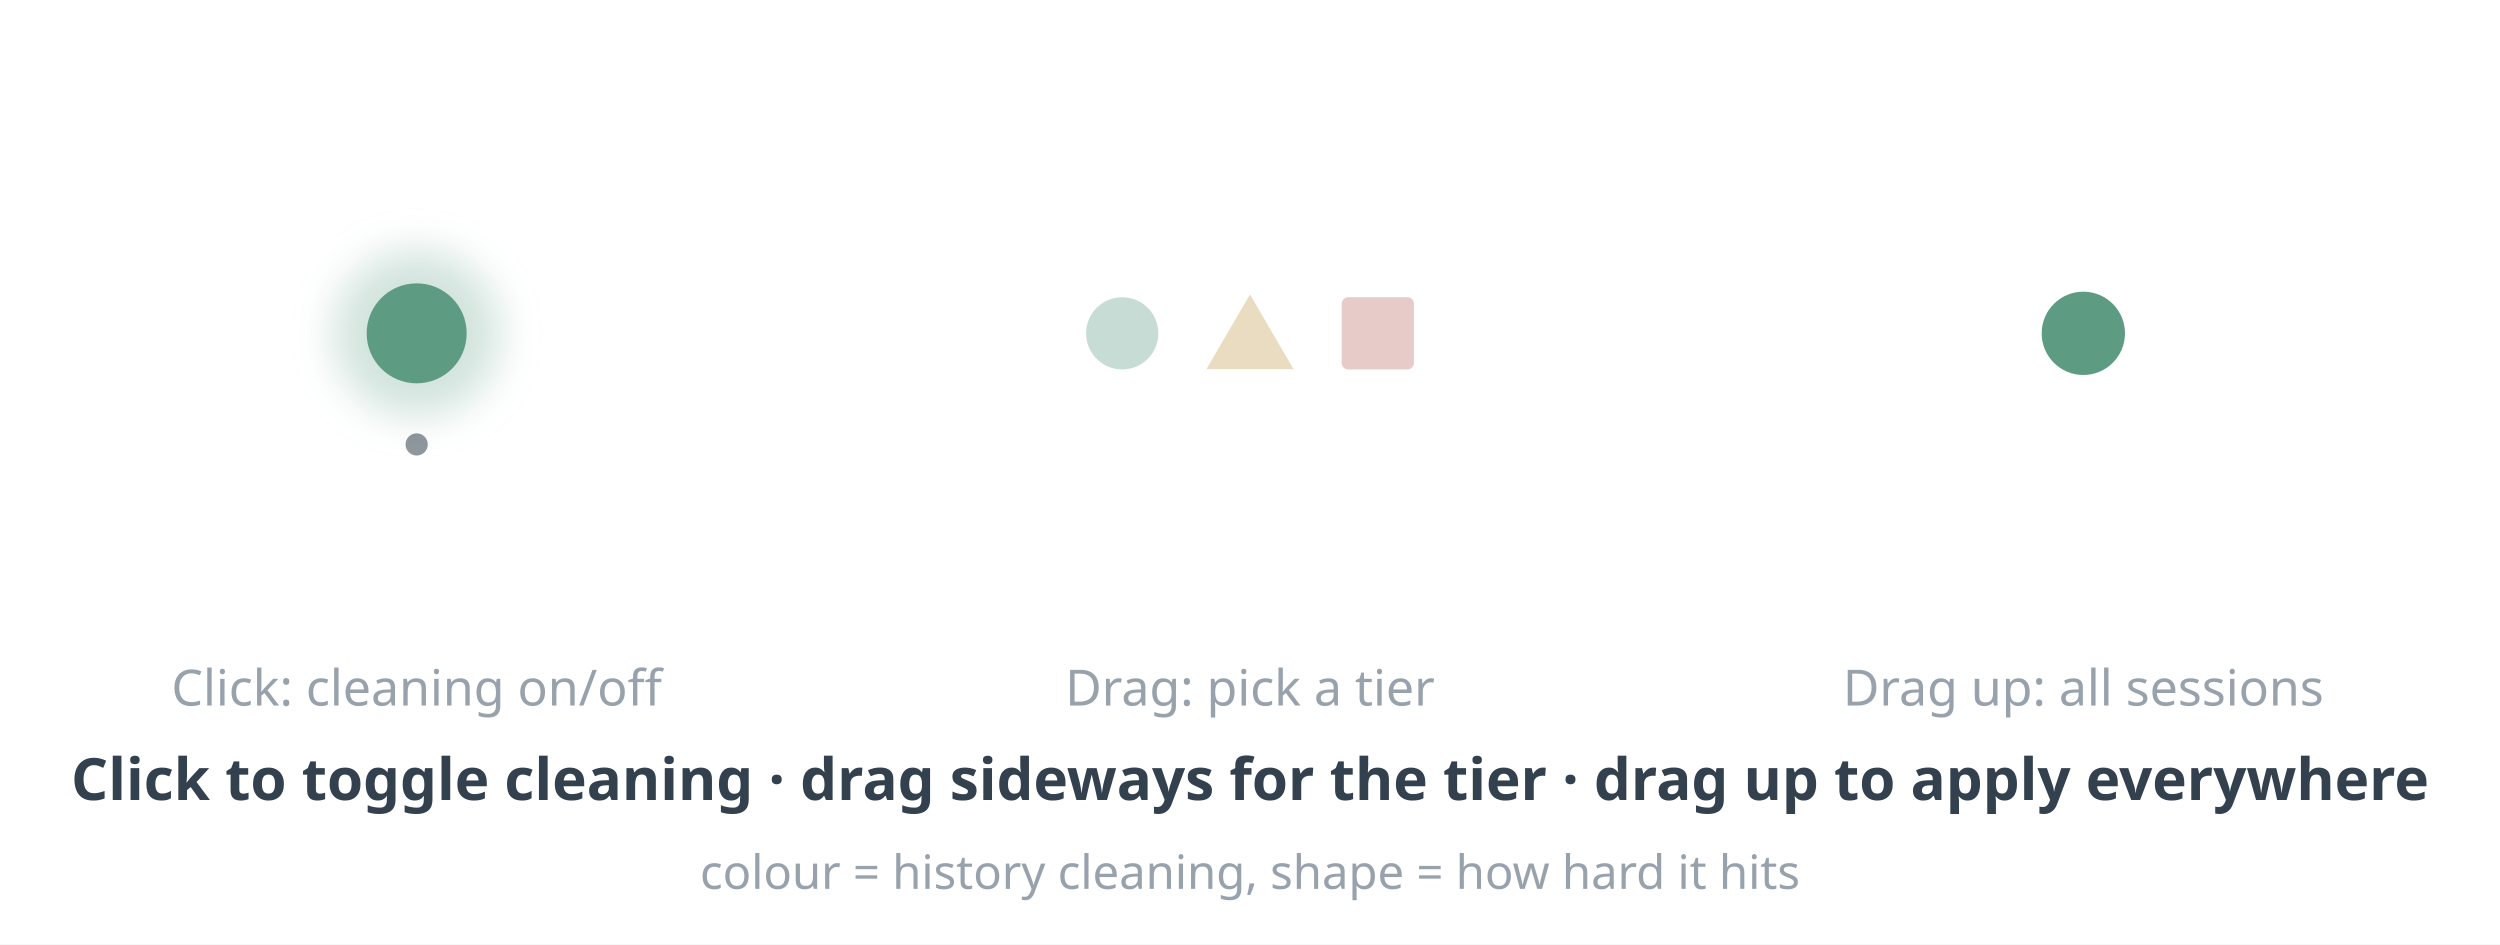
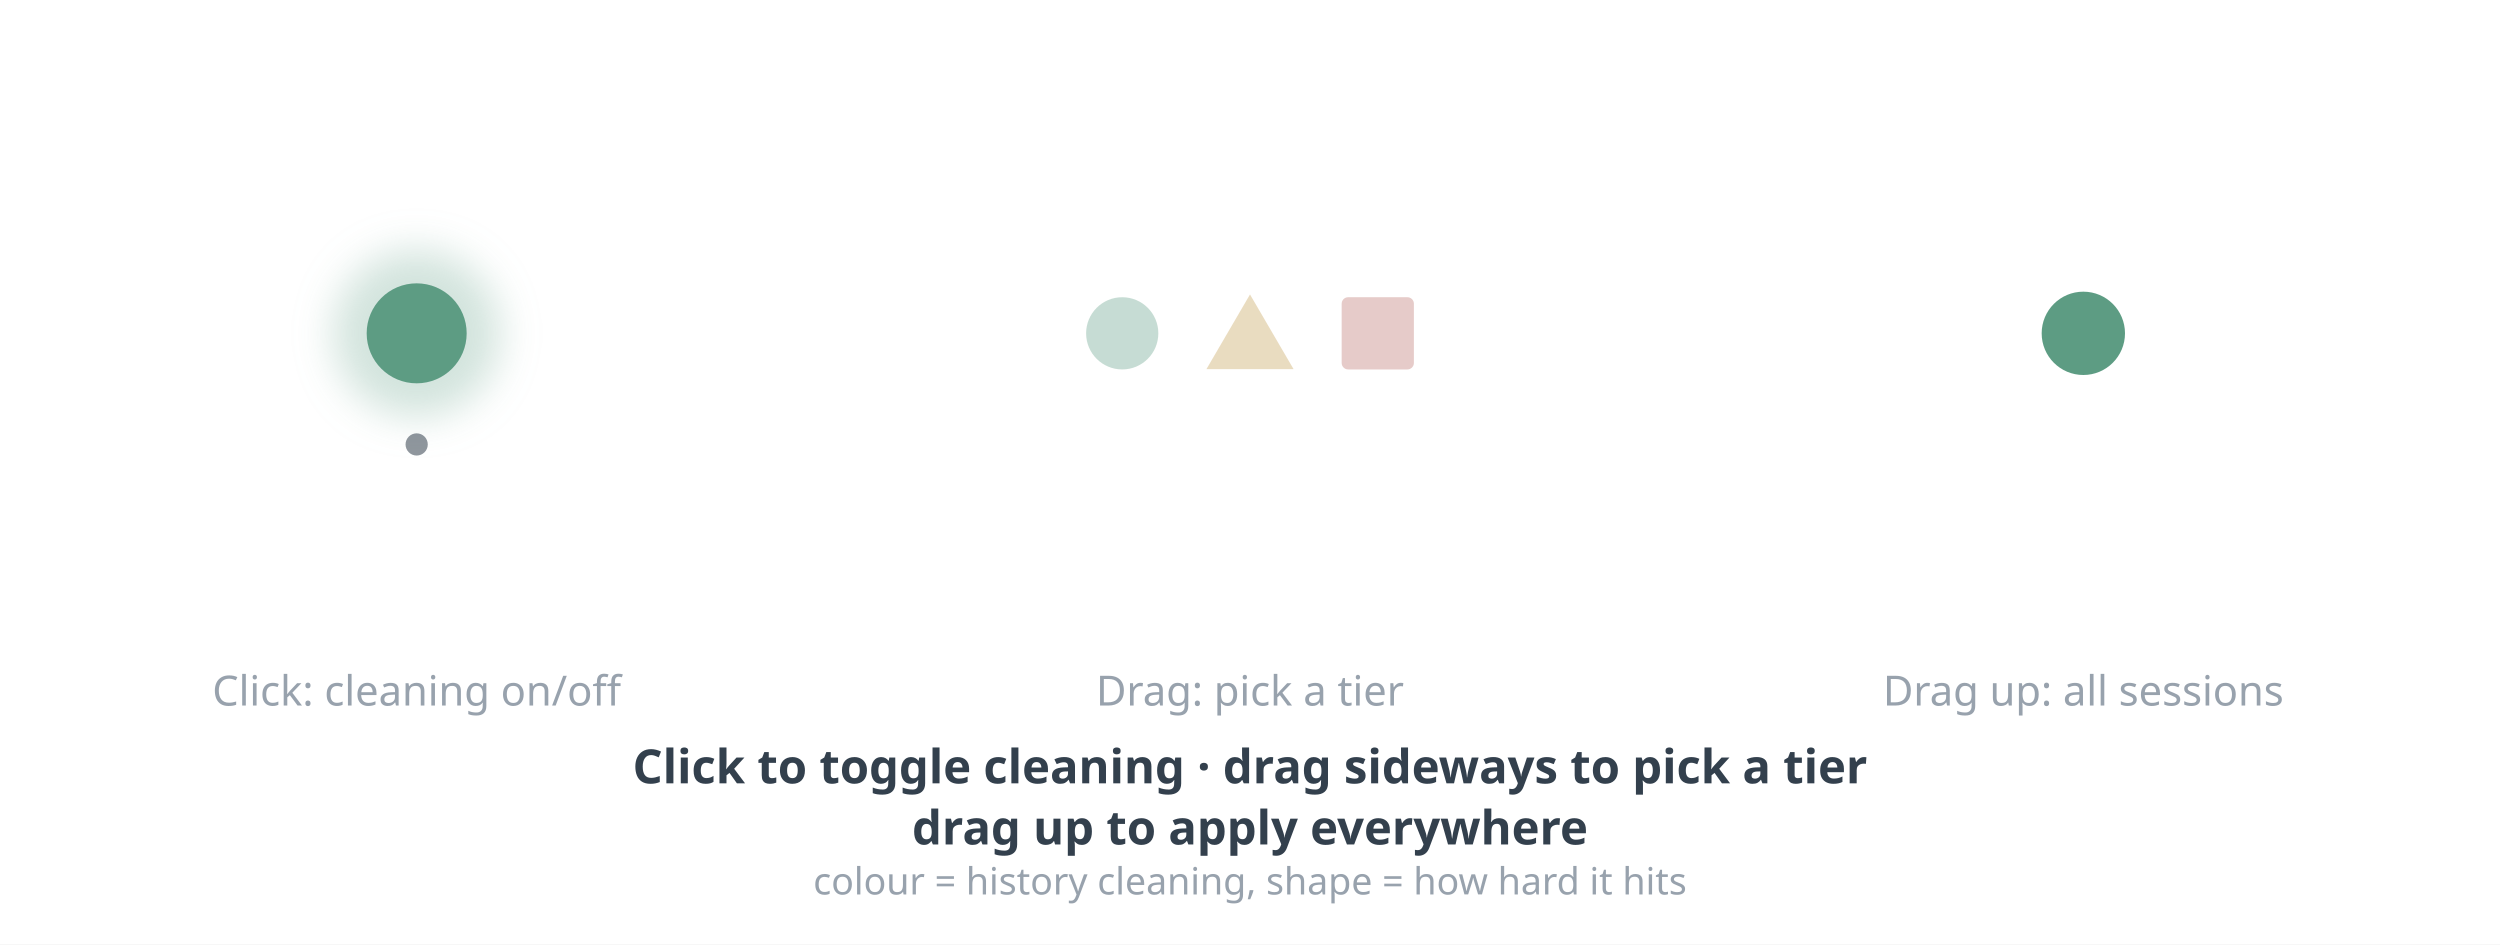
- <svg xmlns="http://www.w3.org/2000/svg" viewBox="0 0 900 340" width="900" height="340" role="img" aria-label="Click to toggle cleaning · drag sideways for the tier · drag up to apply everywhere">
+ <svg xmlns="http://www.w3.org/2000/svg" viewBox="0 0 900 340" width="900" height="340" role="img" aria-label="Click to toggle cleaning · drag sideways to pick a tier,drag up to apply everywhere">
  <style>
    text { font-family: 'PingFang SC','Hiragino Sans GB','Microsoft YaHei','Noto Sans SC',system-ui,sans-serif; }
-     .cap { font-size: 21px; font-weight: 600; fill: #33404d; }
-     .sub { font-size: 17px; fill: #98a2ad; }
-     .scene { font-size: 18px; fill: #98a2ad; }
+     .cap { font-size: 17px; font-weight: 600; fill: #33404d; }
+     .sub { font-size: 13.5px; fill: #98a2ad; }
+     .scene { font-size: 15px; fill: #98a2ad; }
    .tag { font-size: 11px; font-weight: 600; }
  </style>
  <defs>
    <filter id="b" x="-80%" y="-80%" width="260%" height="260%">
      <feGaussianBlur stdDeviation="7" />
    </filter>
  </defs>
  <rect width="900" height="340" fill="#ffffff" />
  <g>
    <circle cx="150" cy="120" r="30" fill="#5d9c83" opacity="0.28" filter="url(#b)" />
    <g opacity="1">
      <circle cx="150" cy="120" r="18" fill="#5d9c83" />
      <animate attributeName="opacity" values="1;1;0;0;1;1" keyTimes="0;0.18;0.22;0.45;0.5;1" dur="9s" repeatCount="indefinite" />
    </g>
    <g opacity="0">
      <circle cx="150" cy="120" r="18" fill="#9aa3ad" />
      <animate attributeName="opacity" values="0;0;1;1;0;0" keyTimes="0;0.18;0.22;0.45;0.5;1" dur="9s" repeatCount="indefinite" />
    </g>
    <circle cx="150" cy="120" fill="none" stroke="#5d9c83" stroke-width="3" r="18" opacity="0">
      <animate attributeName="r" values="18;18;46;46" keyTimes="0;0.13;0.30;1" dur="9s" repeatCount="indefinite" />
      <animate attributeName="opacity" values="0;0.9;0;0" keyTimes="0;0.13;0.30;1" dur="9s" repeatCount="indefinite" />
    </circle>
    <circle cx="150" cy="160" r="4" fill="#33404d" opacity="0.55">
      <animate attributeName="opacity" values="0;0.55;0;0;0.55;0" keyTimes="0;0.12;0.18;0.5;0.56;0.62" dur="9s" repeatCount="indefinite" />
    </circle>
  </g>
  <g opacity="0.35">
    <circle cx="404" cy="120" r="13" fill="#5d9c83" />
    <animate attributeName="opacity" values="1;1;0.35;0.35;1" keyTimes="0;0.30;0.34;0.96;1" dur="9s" repeatCount="indefinite" />
  </g>
  <g opacity="0.35">
    <path d="M450 106 L465.68 132.88 L434.32 132.88 Z" fill="#c19a4b" />
    <animate attributeName="opacity" values="0.35;0.35;1;1;0.35;0.35;1" keyTimes="0;0.30;0.34;0.62;0.66;0.96;1" dur="9s" repeatCount="indefinite" />
  </g>
  <g opacity="0.35">
    <rect x="483" y="107" width="26" height="26" rx="2.34" fill="#b76a63" />
    <animate attributeName="opacity" values="0.35;0.35;1;1;0.35" keyTimes="0;0.62;0.66;0.96;1" dur="9s" repeatCount="indefinite" />
  </g>
  <circle cx="750" cy="120" r="15" fill="#5d9c83">
    <animate attributeName="cy" values="120;120;108;98;94;94;112;122;120;120" keyTimes="0;0.55;0.60;0.65;0.70;0.86;0.92;0.95;0.98;1" dur="9s" repeatCount="indefinite" />
  </circle>
  <g opacity="0">
    <animate attributeName="opacity" values="0;0;1;1;0;0" keyTimes="0;0.66;0.74;0.92;0.97;1" dur="9s" repeatCount="indefinite" />
    <rect x="708" y="150" width="84" height="21" rx="10.5" fill="#f3f1ff" stroke="#ddd6fe" />
    <text x="750" y="165" text-anchor="middle" class="tag" fill="#7c5cf0">all sessions</text>
  </g>
  <text x="150" y="254" text-anchor="middle" class="scene">Click: cleaning on/off</text>
  <text x="450" y="254" text-anchor="middle" class="scene">Drag: pick a tier</text>
  <text x="750" y="254" text-anchor="middle" class="scene">Drag up: all sessions</text>
-   <text x="450" y="288" text-anchor="middle" class="cap">Click to toggle cleaning · drag sideways for the tier · drag up to apply everywhere</text>
-   <text x="450" y="320" text-anchor="middle" class="sub">colour = history cleaning, shape = how hard it hits</text>
+   <text x="450" y="282" text-anchor="middle" class="cap">Click to toggle cleaning · drag sideways to pick a tier</text>
+   <text x="450" y="304" text-anchor="middle" class="cap">drag up to apply everywhere</text>
+   <text x="450" y="322" text-anchor="middle" class="sub">colour = history cleaning, shape = how hard it hits</text>
</svg>
